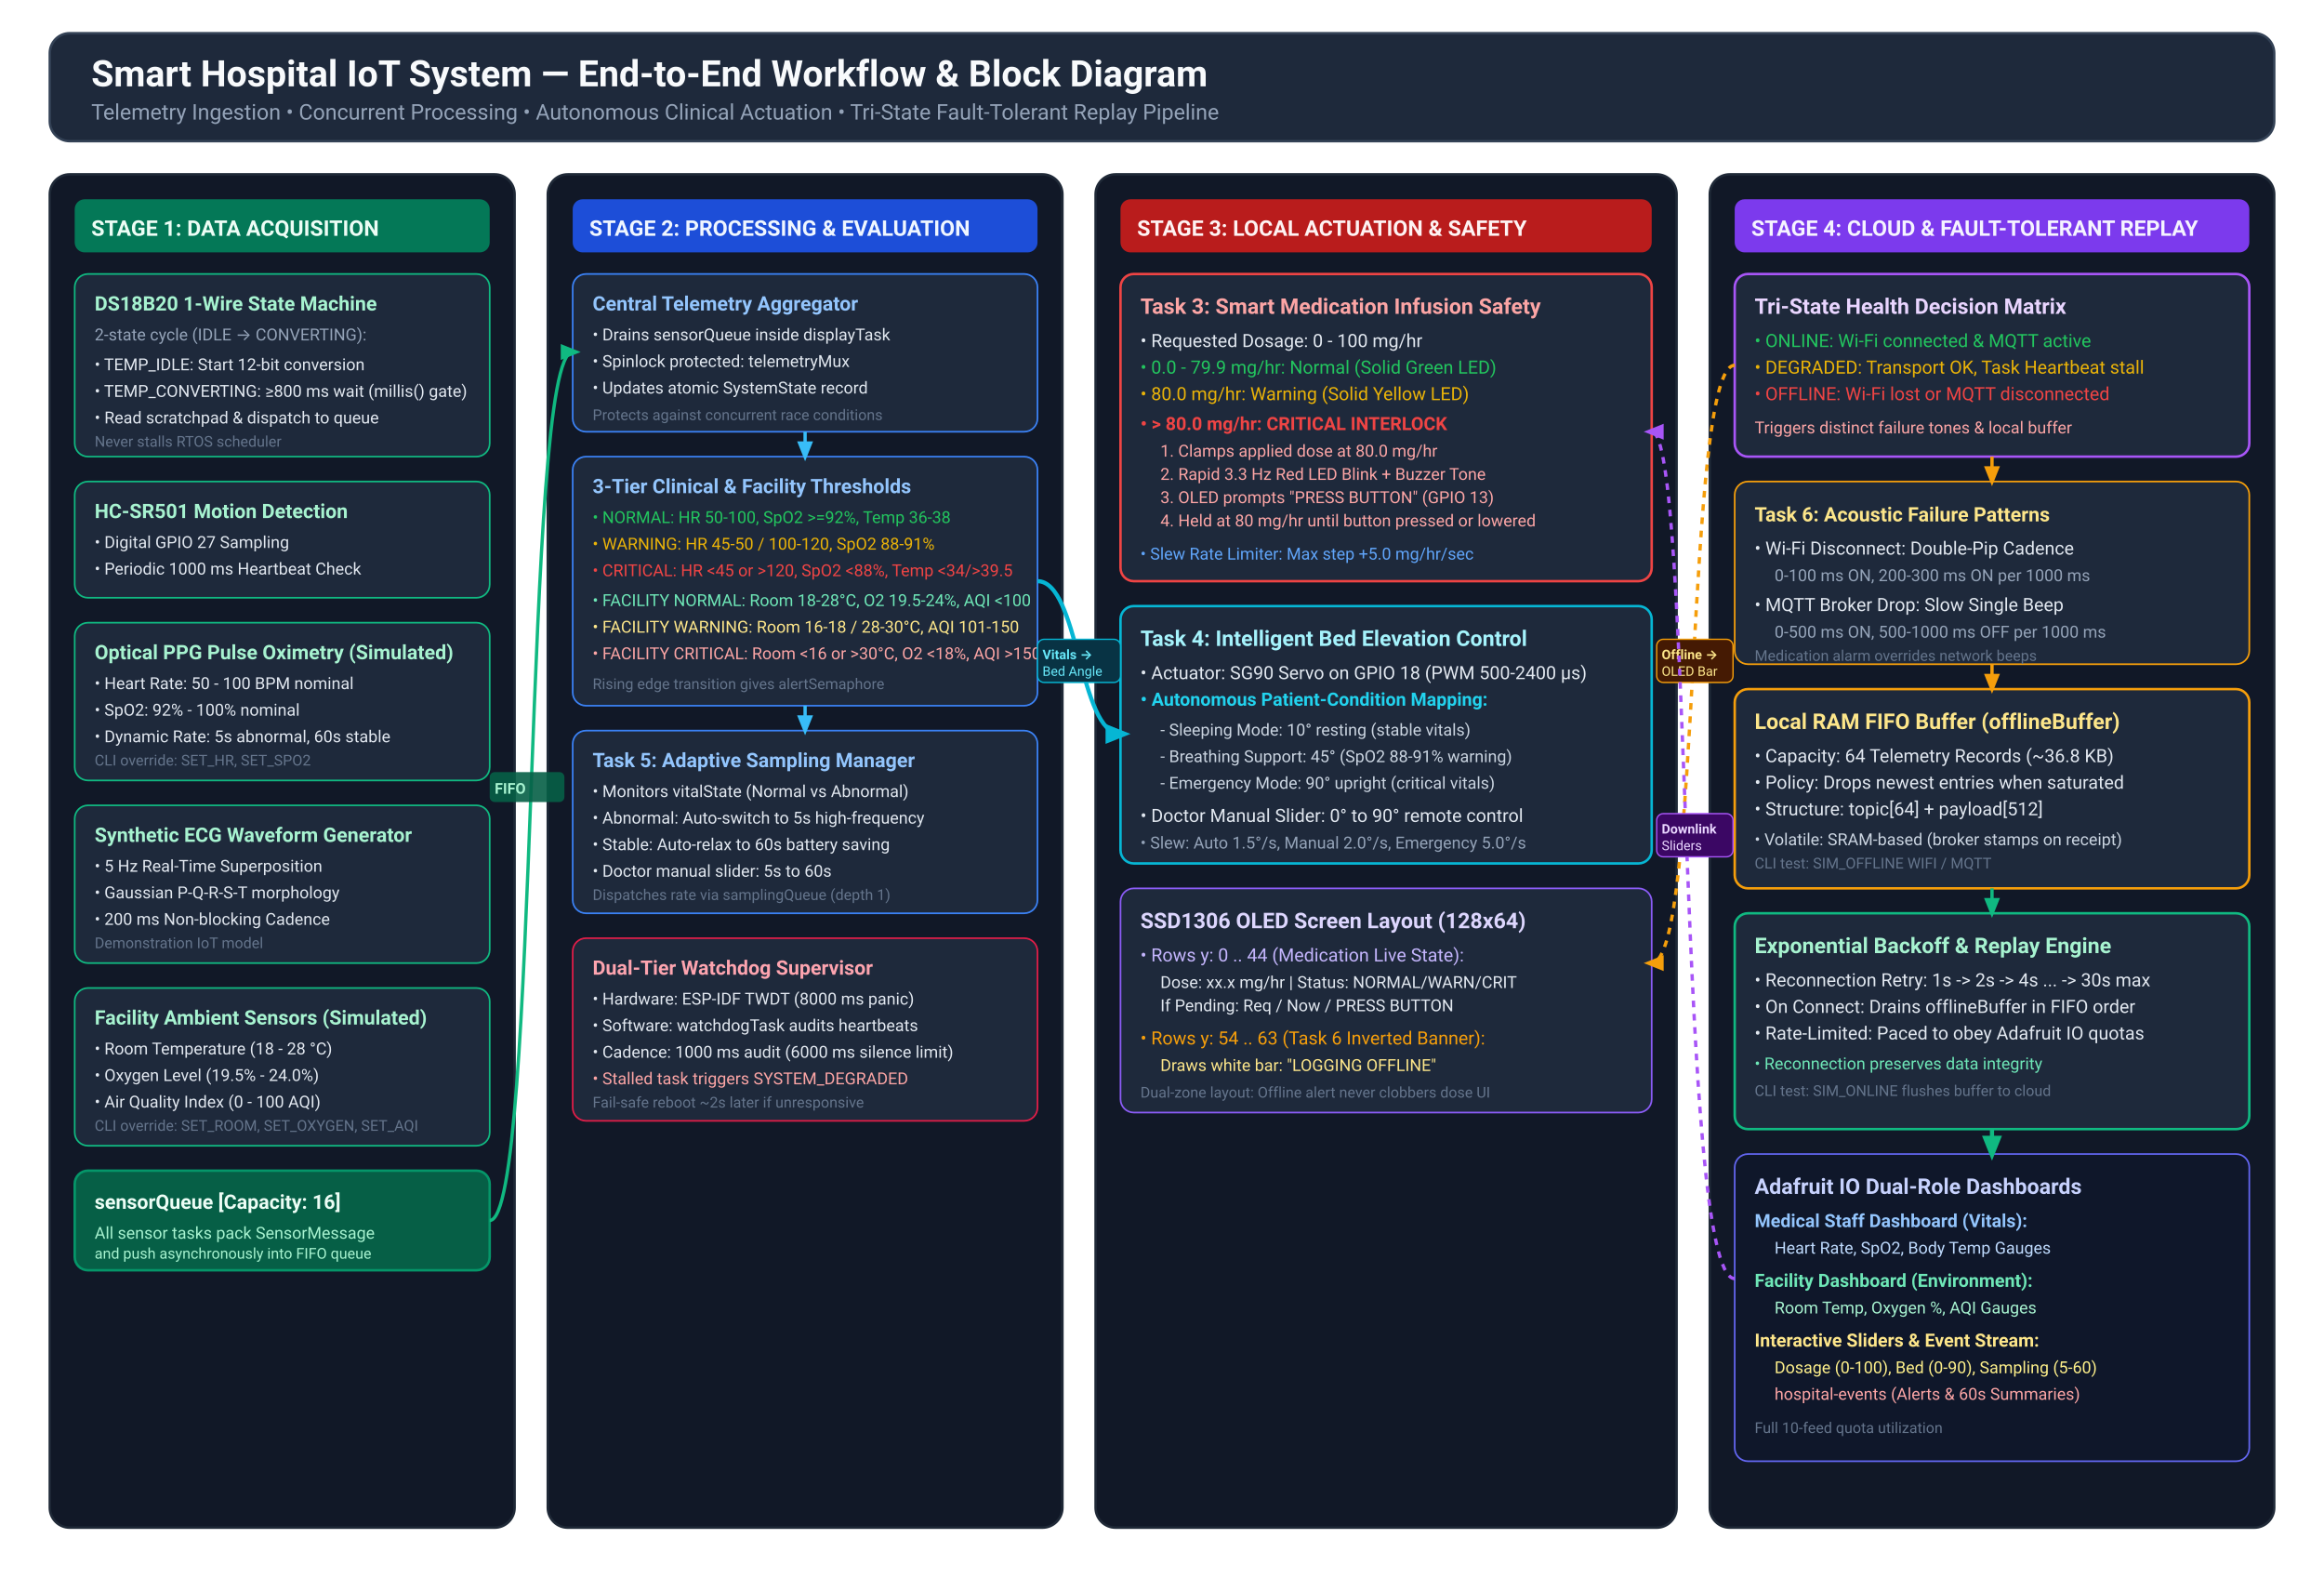
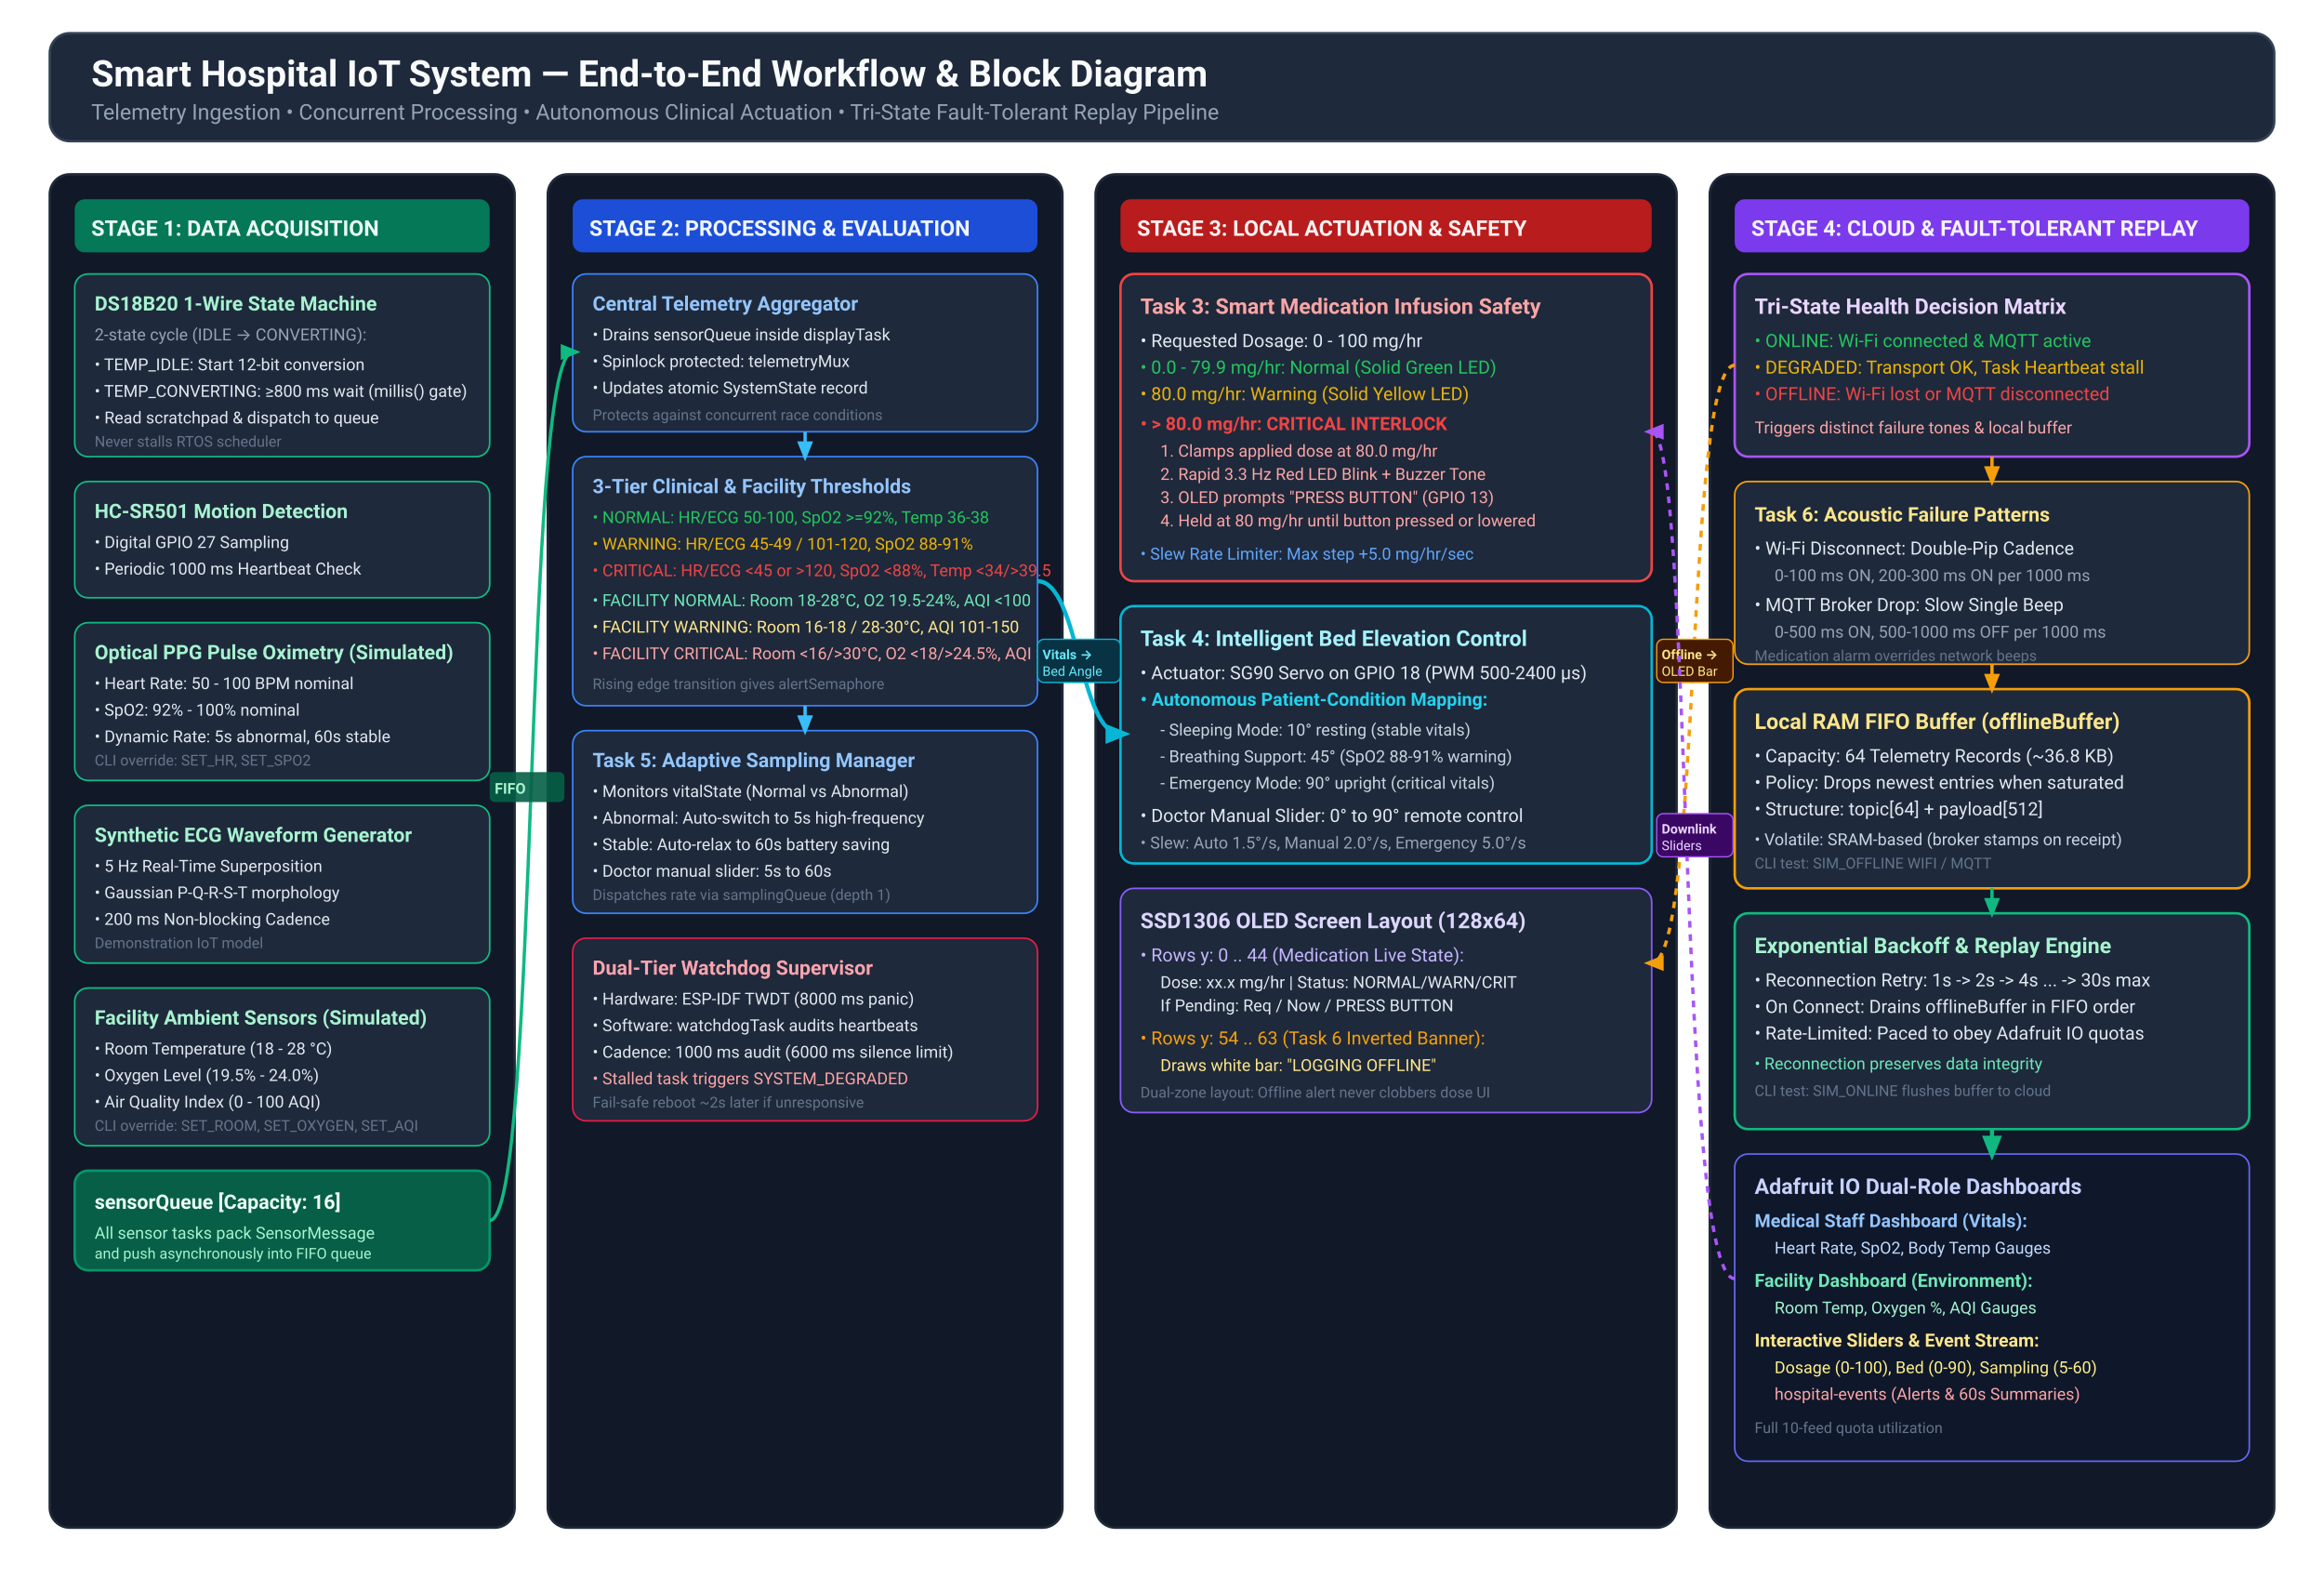
<svg xmlns="http://www.w3.org/2000/svg" viewBox="0 0 1400 950" width="1400" height="950" style="background:#0b1120; font-family:'Segoe UI', -apple-system, BlinkMacSystemFont, Roboto, sans-serif;">
  <defs>
    <linearGradient id="boxGrad1" x1="0%" y1="0%" x2="100%" y2="100%">
      <stop offset="0%" stop-color="#1e293b" />
      <stop offset="100%" stop-color="#0f172a" />
    </linearGradient>
    <linearGradient id="headerGrad" x1="0%" y1="0%" x2="100%" y2="0%">
      <stop offset="0%" stop-color="#1e3a8a" />
      <stop offset="100%" stop-color="#0f172a" />
    </linearGradient>
    <marker id="wfArrow" viewBox="0 0 10 10" refX="6" refY="5" markerWidth="6" markerHeight="6" orient="auto-start-reverse">
      <path d="M 0 1 L 10 5 L 0 9 z" fill="#38bdf8" />
    </marker>
    <marker id="wfArrowBlue" viewBox="0 0 10 10" refX="6" refY="5" markerWidth="6" markerHeight="6" orient="auto-start-reverse">
      <path d="M 0 1 L 10 5 L 0 9 z" fill="#38bdf8" />
    </marker>
    <marker id="wfArrowGreen" viewBox="0 0 10 10" refX="6" refY="5" markerWidth="6" markerHeight="6" orient="auto-start-reverse">
      <path d="M 0 1 L 10 5 L 0 9 z" fill="#10b981" />
    </marker>
    <marker id="wfArrowRed" viewBox="0 0 10 10" refX="6" refY="5" markerWidth="6" markerHeight="6" orient="auto-start-reverse">
      <path d="M 0 1 L 10 5 L 0 9 z" fill="#ef4444" />
    </marker>
    <marker id="wfArrowAmber" viewBox="0 0 10 10" refX="6" refY="5" markerWidth="6" markerHeight="6" orient="auto-start-reverse">
      <path d="M 0 1 L 10 5 L 0 9 z" fill="#f59e0b" />
    </marker>
    <marker id="wfArrowCyan" viewBox="0 0 10 10" refX="6" refY="5" markerWidth="6" markerHeight="6" orient="auto-start-reverse">
      <path d="M 0 1 L 10 5 L 0 9 z" fill="#06b6d4" />
    </marker>
    <marker id="wfArrowPurple" viewBox="0 0 10 10" refX="6" refY="5" markerWidth="6" markerHeight="6" orient="auto-start-reverse">
      <path d="M 0 1 L 10 5 L 0 9 z" fill="#a855f7" />
    </marker>
  </defs>
  <rect x="30" y="20" width="1340" height="65" rx="12" fill="#1e293b" stroke="#334155" stroke-width="1.5" />
  <text x="55" y="52" fill="#f8fafc" font-size="22" font-weight="bold">Smart Hospital IoT System — End-to-End Workflow &amp; Block Diagram</text>
  <text x="55" y="72" fill="#94a3b8" font-size="13">Telemetry Ingestion • Concurrent Processing • Autonomous Clinical Actuation • Tri-State Fault-Tolerant Replay Pipeline</text>
  <rect x="30" y="105" width="280" height="815" rx="12" fill="#111827" stroke="#1f2937" stroke-width="1.5" />
  <rect x="45" y="120" width="250" height="32" rx="6" fill="#047857" />
  <text x="55" y="142" fill="#ecfdf5" font-size="13" font-weight="bold">STAGE 1: DATA ACQUISITION</text>
  <g transform="translate(45, 165)">
    <rect x="0" y="0" width="250" height="110" rx="8" fill="#1e293b" stroke="#10b981" stroke-width="1" />
    <text x="12" y="22" fill="#a7f3d0" font-size="12" font-weight="bold">DS18B20 1-Wire State Machine</text>
    <text x="12" y="40" fill="#94a3b8" font-size="10">2-state cycle (IDLE → CONVERTING):</text>
    <text x="12" y="58" fill="#e2e8f0" font-size="10">• TEMP_IDLE: Start 12-bit conversion</text>
    <text x="12" y="74" fill="#e2e8f0" font-size="10">• TEMP_CONVERTING: ≥800 ms wait (millis() gate)</text>
    <text x="12" y="90" fill="#e2e8f0" font-size="10">• Read scratchpad &amp; dispatch to queue</text>
    <text x="12" y="104" fill="#64748b" font-size="9">Never stalls RTOS scheduler</text>
    <rect x="0" y="125" width="250" height="70" rx="8" fill="#1e293b" stroke="#10b981" stroke-width="1" />
    <text x="12" y="147" fill="#a7f3d0" font-size="12" font-weight="bold">HC-SR501 Motion Detection</text>
    <text x="12" y="165" fill="#e2e8f0" font-size="10">• Digital GPIO 27 Sampling</text>
    <text x="12" y="181" fill="#e2e8f0" font-size="10">• Periodic 1000 ms Heartbeat Check</text>
    <rect x="0" y="210" width="250" height="95" rx="8" fill="#1e293b" stroke="#10b981" stroke-width="1" />
    <text x="12" y="232" fill="#a7f3d0" font-size="12" font-weight="bold">Optical PPG Pulse Oximetry (Simulated)</text>
    <text x="12" y="250" fill="#e2e8f0" font-size="10">• Heart Rate: 50 - 100 BPM nominal</text>
    <text x="12" y="266" fill="#e2e8f0" font-size="10">• SpO2: 92% - 100% nominal</text>
    <text x="12" y="282" fill="#e2e8f0" font-size="10">• Dynamic Rate: 5s abnormal, 60s stable</text>
    <text x="12" y="296" fill="#64748b" font-size="9">CLI override: SET_HR, SET_SPO2</text>
    <rect x="0" y="320" width="250" height="95" rx="8" fill="#1e293b" stroke="#10b981" stroke-width="1" />
    <text x="12" y="342" fill="#a7f3d0" font-size="12" font-weight="bold">Synthetic ECG Waveform Generator</text>
    <text x="12" y="360" fill="#e2e8f0" font-size="10">• 5 Hz Real-Time Superposition</text>
    <text x="12" y="376" fill="#e2e8f0" font-size="10">• Gaussian P-Q-R-S-T morphology</text>
    <text x="12" y="392" fill="#e2e8f0" font-size="10">• 200 ms Non-blocking Cadence</text>
    <text x="12" y="406" fill="#64748b" font-size="9">Demonstration IoT model</text>
    <rect x="0" y="430" width="250" height="95" rx="8" fill="#1e293b" stroke="#10b981" stroke-width="1" />
    <text x="12" y="452" fill="#a7f3d0" font-size="12" font-weight="bold">Facility Ambient Sensors (Simulated)</text>
    <text x="12" y="470" fill="#e2e8f0" font-size="10">• Room Temperature (18 - 28 °C)</text>
    <text x="12" y="486" fill="#e2e8f0" font-size="10">• Oxygen Level (19.5% - 24.0%)</text>
    <text x="12" y="502" fill="#e2e8f0" font-size="10">• Air Quality Index (0 - 100 AQI)</text>
    <text x="12" y="516" fill="#64748b" font-size="9">CLI override: SET_ROOM, SET_OXYGEN, SET_AQI</text>
    <rect x="0" y="540" width="250" height="60" rx="8" fill="#065f46" stroke="#059669" stroke-width="1.5" />
    <text x="12" y="563" fill="#ecfdf5" font-size="12" font-weight="bold">sensorQueue [Capacity: 16]</text>
    <text x="12" y="581" fill="#a7f3d0" font-size="10">All sensor tasks pack SensorMessage</text>
    <text x="12" y="593" fill="#a7f3d0" font-size="9">and push asynchronously into FIFO queue</text>
  </g>
  <rect x="330" y="105" width="310" height="815" rx="12" fill="#111827" stroke="#1f2937" stroke-width="1.5" />
  <rect x="345" y="120" width="280" height="32" rx="6" fill="#1d4ed8" />
  <text x="355" y="142" fill="#eff6ff" font-size="13" font-weight="bold">STAGE 2: PROCESSING &amp; EVALUATION</text>
  <g transform="translate(345, 165)">
    <rect x="0" y="0" width="280" height="95" rx="8" fill="#1e293b" stroke="#3b82f6" stroke-width="1" />
    <text x="12" y="22" fill="#93c5fd" font-size="12" font-weight="bold">Central Telemetry Aggregator</text>
    <text x="12" y="40" fill="#e2e8f0" font-size="10">• Drains sensorQueue inside displayTask</text>
    <text x="12" y="56" fill="#e2e8f0" font-size="10">• Spinlock protected: telemetryMux</text>
    <text x="12" y="72" fill="#e2e8f0" font-size="10">• Updates atomic SystemState record</text>
    <text x="12" y="88" fill="#64748b" font-size="9">Protects against concurrent race conditions</text>
    <rect x="0" y="110" width="280" height="150" rx="8" fill="#1e293b" stroke="#3b82f6" stroke-width="1" />
    <text x="12" y="132" fill="#93c5fd" font-size="12" font-weight="bold">3-Tier Clinical &amp; Facility Thresholds</text>
-     <text x="12" y="150" fill="#22c55e" font-size="10">• NORMAL: HR 50-100, SpO2 &gt;=92%, Temp 36-38</text>
-     <text x="12" y="166" fill="#eab308" font-size="10">• WARNING: HR 45-50 / 100-120, SpO2 88-91%</text>
-     <text x="12" y="182" fill="#ef4444" font-size="10">• CRITICAL: HR &lt;45 or &gt;120, SpO2 &lt;88%, Temp &lt;34/&gt;39.5</text>
+     <text x="12" y="150" fill="#22c55e" font-size="10">• NORMAL: HR/ECG 50-100, SpO2 &gt;=92%, Temp 36-38</text>
+     <text x="12" y="166" fill="#eab308" font-size="10">• WARNING: HR/ECG 45-49 / 101-120, SpO2 88-91%</text>
+     <text x="12" y="182" fill="#ef4444" font-size="10">• CRITICAL: HR/ECG &lt;45 or &gt;120, SpO2 &lt;88%, Temp &lt;34/&gt;39.5</text>
    <text x="12" y="200" fill="#6ee7b7" font-size="10">• FACILITY NORMAL: Room 18-28°C, O2 19.5-24%, AQI &lt;100</text>
    <text x="12" y="216" fill="#fde68a" font-size="10">• FACILITY WARNING: Room 16-18 / 28-30°C, AQI 101-150</text>
-     <text x="12" y="232" fill="#fca5a5" font-size="10">• FACILITY CRITICAL: Room &lt;16 or &gt;30°C, O2 &lt;18%, AQI &gt;150</text>
+     <text x="12" y="232" fill="#fca5a5" font-size="10">• FACILITY CRITICAL: Room &lt;16/&gt;30°C, O2 &lt;18/&gt;24.5%, AQI &gt;150</text>
    <text x="12" y="250" fill="#64748b" font-size="9">Rising edge transition gives alertSemaphore</text>
    <rect x="0" y="275" width="280" height="110" rx="8" fill="#1e293b" stroke="#3b82f6" stroke-width="1" />
    <text x="12" y="297" fill="#93c5fd" font-size="12" font-weight="bold">Task 5: Adaptive Sampling Manager</text>
    <text x="12" y="315" fill="#e2e8f0" font-size="10">• Monitors vitalState (Normal vs Abnormal)</text>
    <text x="12" y="331" fill="#e2e8f0" font-size="10">• Abnormal: Auto-switch to 5s high-frequency</text>
    <text x="12" y="347" fill="#e2e8f0" font-size="10">• Stable: Auto-relax to 60s battery saving</text>
    <text x="12" y="363" fill="#e2e8f0" font-size="10">• Doctor manual slider: 5s to 60s</text>
    <text x="12" y="377" fill="#64748b" font-size="9">Dispatches rate via samplingQueue (depth 1)</text>
    <rect x="0" y="400" width="280" height="110" rx="8" fill="#1e293b" stroke="#e11d48" stroke-width="1" />
    <text x="12" y="422" fill="#fda4af" font-size="12" font-weight="bold">Dual-Tier Watchdog Supervisor</text>
    <text x="12" y="440" fill="#e2e8f0" font-size="10">• Hardware: ESP-IDF TWDT (8000 ms panic)</text>
    <text x="12" y="456" fill="#e2e8f0" font-size="10">• Software: watchdogTask audits heartbeats</text>
    <text x="12" y="472" fill="#e2e8f0" font-size="10">• Cadence: 1000 ms audit (6000 ms silence limit)</text>
    <text x="12" y="488" fill="#fca5a5" font-size="10">• Stalled task triggers SYSTEM_DEGRADED</text>
    <text x="12" y="502" fill="#64748b" font-size="9">Fail-safe reboot ~2s later if unresponsive</text>
  </g>
  <rect x="660" y="105" width="350" height="815" rx="12" fill="#111827" stroke="#1f2937" stroke-width="1.5" />
  <rect x="675" y="120" width="320" height="32" rx="6" fill="#b91c1c" />
  <text x="685" y="142" fill="#fef2f2" font-size="13" font-weight="bold">STAGE 3: LOCAL ACTUATION &amp; SAFETY</text>
  <g transform="translate(675, 165)">
    <rect x="0" y="0" width="320" height="185" rx="8" fill="#1e293b" stroke="#ef4444" stroke-width="1.5" />
    <text x="12" y="24" fill="#fca5a5" font-size="13" font-weight="bold">Task 3: Smart Medication Infusion Safety</text>
    <text x="12" y="44" fill="#e2e8f0" font-size="11">• Requested Dosage: 0 - 100 mg/hr</text>
    <text x="12" y="60" fill="#22c55e" font-size="11">• 0.0 - 79.9 mg/hr: Normal (Solid Green LED)</text>
    <text x="12" y="76" fill="#eab308" font-size="11">• 80.0 mg/hr: Warning (Solid Yellow LED)</text>
    <text x="12" y="94" fill="#ef4444" font-size="11" font-weight="bold">• &gt; 80.0 mg/hr: CRITICAL INTERLOCK</text>
    <text x="24" y="110" fill="#fca5a5" font-size="10">1. Clamps applied dose at 80.0 mg/hr</text>
    <text x="24" y="124" fill="#fca5a5" font-size="10">2. Rapid 3.3 Hz Red LED Blink + Buzzer Tone</text>
    <text x="24" y="138" fill="#fca5a5" font-size="10">3. OLED prompts "PRESS BUTTON" (GPIO 13)</text>
    <text x="24" y="152" fill="#fca5a5" font-size="10">4. Held at 80 mg/hr until button pressed or lowered</text>
    <text x="12" y="172" fill="#60a5fa" font-size="10">• Slew Rate Limiter: Max step +5.0 mg/hr/sec</text>
    <rect x="0" y="200" width="320" height="155" rx="8" fill="#1e293b" stroke="#06b6d4" stroke-width="1.5" />
    <text x="12" y="224" fill="#a5f3fc" font-size="13" font-weight="bold">Task 4: Intelligent Bed Elevation Control</text>
    <text x="12" y="244" fill="#e2e8f0" font-size="11">• Actuator: SG90 Servo on GPIO 18 (PWM 500-2400 μs)</text>
    <text x="12" y="260" fill="#22d3ee" font-size="11" font-weight="bold">• Autonomous Patient-Condition Mapping:</text>
    <text x="24" y="278" fill="#cbd5e1" font-size="10">- Sleeping Mode: 10° resting (stable vitals)</text>
    <text x="24" y="294" fill="#cbd5e1" font-size="10">- Breathing Support: 45° (SpO2 88-91% warning)</text>
    <text x="24" y="310" fill="#cbd5e1" font-size="10">- Emergency Mode: 90° upright (critical vitals)</text>
    <text x="12" y="330" fill="#e2e8f0" font-size="11">• Doctor Manual Slider: 0° to 90° remote control</text>
    <text x="12" y="346" fill="#94a3b8" font-size="10">• Slew: Auto 1.5°/s, Manual 2.0°/s, Emergency 5.0°/s</text>
    <rect x="0" y="370" width="320" height="135" rx="8" fill="#1e293b" stroke="#8b5cf6" stroke-width="1" />
    <text x="12" y="394" fill="#ddd6fe" font-size="13" font-weight="bold">SSD1306 OLED Screen Layout (128x64)</text>
    <text x="12" y="414" fill="#c4b5fd" font-size="11">• Rows y: 0 .. 44 (Medication Live State):</text>
    <text x="24" y="430" fill="#e2e8f0" font-size="10">Dose: xx.x mg/hr | Status: NORMAL/WARN/CRIT</text>
    <text x="24" y="444" fill="#e2e8f0" font-size="10">If Pending: Req / Now / PRESS BUTTON</text>
    <text x="12" y="464" fill="#f59e0b" font-size="11">• Rows y: 54 .. 63 (Task 6 Inverted Banner):</text>
    <text x="24" y="480" fill="#fde68a" font-size="10">Draws white bar: "LOGGING OFFLINE"</text>
    <text x="12" y="496" fill="#64748b" font-size="9">Dual-zone layout: Offline alert never clobbers dose UI</text>
  </g>
  <rect x="1030" y="105" width="340" height="815" rx="12" fill="#111827" stroke="#1f2937" stroke-width="1.5" />
  <rect x="1045" y="120" width="310" height="32" rx="6" fill="#7c3aed" />
  <text x="1055" y="142" fill="#f5f3ff" font-size="13" font-weight="bold">STAGE 4: CLOUD &amp; FAULT-TOLERANT REPLAY</text>
  <g transform="translate(1045, 165)">
    <rect x="0" y="0" width="310" height="110" rx="8" fill="#1e293b" stroke="#a855f7" stroke-width="1.5" />
    <text x="12" y="24" fill="#e9d5ff" font-size="13" font-weight="bold">Tri-State Health Decision Matrix</text>
    <text x="12" y="44" fill="#22c55e" font-size="11">• ONLINE: Wi-Fi connected &amp; MQTT active</text>
    <text x="12" y="60" fill="#eab308" font-size="11">• DEGRADED: Transport OK, Task Heartbeat stall</text>
    <text x="12" y="76" fill="#ef4444" font-size="11">• OFFLINE: Wi-Fi lost or MQTT disconnected</text>
    <text x="12" y="96" fill="#fca5a5" font-size="10">Triggers distinct failure tones &amp; local buffer</text>
    <rect x="0" y="125" width="310" height="110" rx="8" fill="#1e293b" stroke="#f59e0b" stroke-width="1" />
    <text x="12" y="149" fill="#fde68a" font-size="12" font-weight="bold">Task 6: Acoustic Failure Patterns</text>
    <text x="12" y="169" fill="#e2e8f0" font-size="11">• Wi-Fi Disconnect: Double-Pip Cadence</text>
    <text x="24" y="185" fill="#94a3b8" font-size="10">0-100 ms ON, 200-300 ms ON per 1000 ms</text>
    <text x="12" y="203" fill="#e2e8f0" font-size="11">• MQTT Broker Drop: Slow Single Beep</text>
    <text x="24" y="219" fill="#94a3b8" font-size="10">0-500 ms ON, 500-1000 ms OFF per 1000 ms</text>
    <text x="12" y="233" fill="#64748b" font-size="9">Medication alarm overrides network beeps</text>
    <rect x="0" y="250" width="310" height="120" rx="8" fill="#1e293b" stroke="#f59e0b" stroke-width="1.5" />
    <text x="12" y="274" fill="#fde68a" font-size="13" font-weight="bold">Local RAM FIFO Buffer (offlineBuffer)</text>
    <text x="12" y="294" fill="#e2e8f0" font-size="11">• Capacity: 64 Telemetry Records (~36.8 KB)</text>
    <text x="12" y="310" fill="#e2e8f0" font-size="11">• Policy: Drops newest entries when saturated</text>
    <text x="12" y="326" fill="#e2e8f0" font-size="11">• Structure: topic[64] + payload[512]</text>
    <text x="12" y="344" fill="#cbd5e1" font-size="10">• Volatile: SRAM-based (broker stamps on receipt)</text>
    <text x="12" y="358" fill="#64748b" font-size="9">CLI test: SIM_OFFLINE WIFI / MQTT</text>
    <rect x="0" y="385" width="310" height="130" rx="8" fill="#1e293b" stroke="#10b981" stroke-width="1.5" />
    <text x="12" y="409" fill="#a7f3d0" font-size="13" font-weight="bold">Exponential Backoff &amp; Replay Engine</text>
    <text x="12" y="429" fill="#e2e8f0" font-size="11">• Reconnection Retry: 1s -&gt; 2s -&gt; 4s ... -&gt; 30s max</text>
    <text x="12" y="445" fill="#e2e8f0" font-size="11">• On Connect: Drains offlineBuffer in FIFO order</text>
    <text x="12" y="461" fill="#e2e8f0" font-size="11">• Rate-Limited: Paced to obey Adafruit IO quotas</text>
    <text x="12" y="479" fill="#6ee7b7" font-size="10">• Reconnection preserves data integrity</text>
    <text x="12" y="495" fill="#64748b" font-size="9">CLI test: SIM_ONLINE flushes buffer to cloud</text>
    <rect x="0" y="530" width="310" height="185" rx="8" fill="#0f172a" stroke="#6366f1" stroke-width="1" />
    <text x="12" y="554" fill="#c7d2fe" font-size="13" font-weight="bold">Adafruit IO Dual-Role Dashboards</text>
    <text x="12" y="574" fill="#93c5fd" font-size="11" font-weight="bold">Medical Staff Dashboard (Vitals):</text>
    <text x="24" y="590" fill="#bfdbfe" font-size="10">Heart Rate, SpO2, Body Temp Gauges</text>
    <text x="12" y="610" fill="#6ee7b7" font-size="11" font-weight="bold">Facility Dashboard (Environment):</text>
    <text x="24" y="626" fill="#a7f3d0" font-size="10">Room Temp, Oxygen %, AQI Gauges</text>
    <text x="12" y="646" fill="#fde68a" font-size="11" font-weight="bold">Interactive Sliders &amp; Event Stream:</text>
    <text x="24" y="662" fill="#fef08a" font-size="10">Dosage (0-100), Bed (0-90), Sampling (5-60)</text>
    <text x="24" y="678" fill="#fca5a5" font-size="10">hospital-events (Alerts &amp; 60s Summaries)</text>
    <text x="12" y="698" fill="#64748b" font-size="9">Full 10-feed quota utilization</text>
  </g>
  <path d="M 295 735 C 325 735, 315 212, 345 212" stroke="#10b981" stroke-width="2" fill="none" marker-end="url(#wfArrowGreen)" />
  <rect x="295" y="465" width="45" height="18" rx="3" fill="#065f46" opacity="0.9" />
  <text x="298" y="478" fill="#a7f3d0" font-size="9" font-weight="bold">FIFO</text>
  <path d="M 485 260 L 485 273" stroke="#38bdf8" stroke-width="2" fill="none" marker-end="url(#wfArrowBlue)" />
  <path d="M 485 425 L 485 438" stroke="#38bdf8" stroke-width="2" fill="none" marker-end="url(#wfArrowBlue)" />
  <path d="M 625 350 C 650 350, 650 442, 675 442" stroke="#06b6d4" stroke-width="2.5" fill="none" marker-end="url(#wfArrowCyan)" />
  <rect x="625" y="385" width="50" height="26" rx="4" fill="#083344" stroke="#06b6d4" stroke-width="0.8" />
  <text x="628" y="397" fill="#67e8f9" font-size="8" font-weight="bold">Vitals →</text>
  <text x="628" y="407" fill="#67e8f9" font-size="8">Bed Angle</text>
  <path d="M 1200 680 L 1200 693" stroke="#10b981" stroke-width="2.5" fill="none" marker-end="url(#wfArrowGreen)" />
  <path d="M 1200 275 L 1200 288" stroke="#f59e0b" stroke-width="2" fill="none" marker-end="url(#wfArrowAmber)" />
  <path d="M 1200 400 L 1200 413" stroke="#f59e0b" stroke-width="2" fill="none" marker-end="url(#wfArrowAmber)" />
  <path d="M 1200 535 L 1200 548" stroke="#10b981" stroke-width="2" fill="none" marker-end="url(#wfArrowGreen)" />
  <path d="M 1045 220 C 1015 220, 1025 580, 995 580" stroke="#f59e0b" stroke-width="2" stroke-dasharray="4,4" fill="none" marker-end="url(#wfArrowAmber)" />
  <rect x="998" y="385" width="46" height="26" rx="4" fill="#451a03" stroke="#f59e0b" stroke-width="0.8" />
  <text x="1001" y="397" fill="#fde68a" font-size="8" font-weight="bold">Offline →</text>
  <text x="1001" y="407" fill="#fde68a" font-size="8">OLED Bar</text>
  <path d="M 1045 770 C 1010 770, 1020 260, 995 260" stroke="#a855f7" stroke-width="2" stroke-dasharray="4,4" fill="none" marker-end="url(#wfArrowPurple)" />
  <rect x="998" y="490" width="46" height="26" rx="4" fill="#3b0764" stroke="#a855f7" stroke-width="0.8" />
  <text x="1001" y="502" fill="#e9d5ff" font-size="8" font-weight="bold">Downlink</text>
  <text x="1001" y="512" fill="#e9d5ff" font-size="8">Sliders</text>
</svg>
